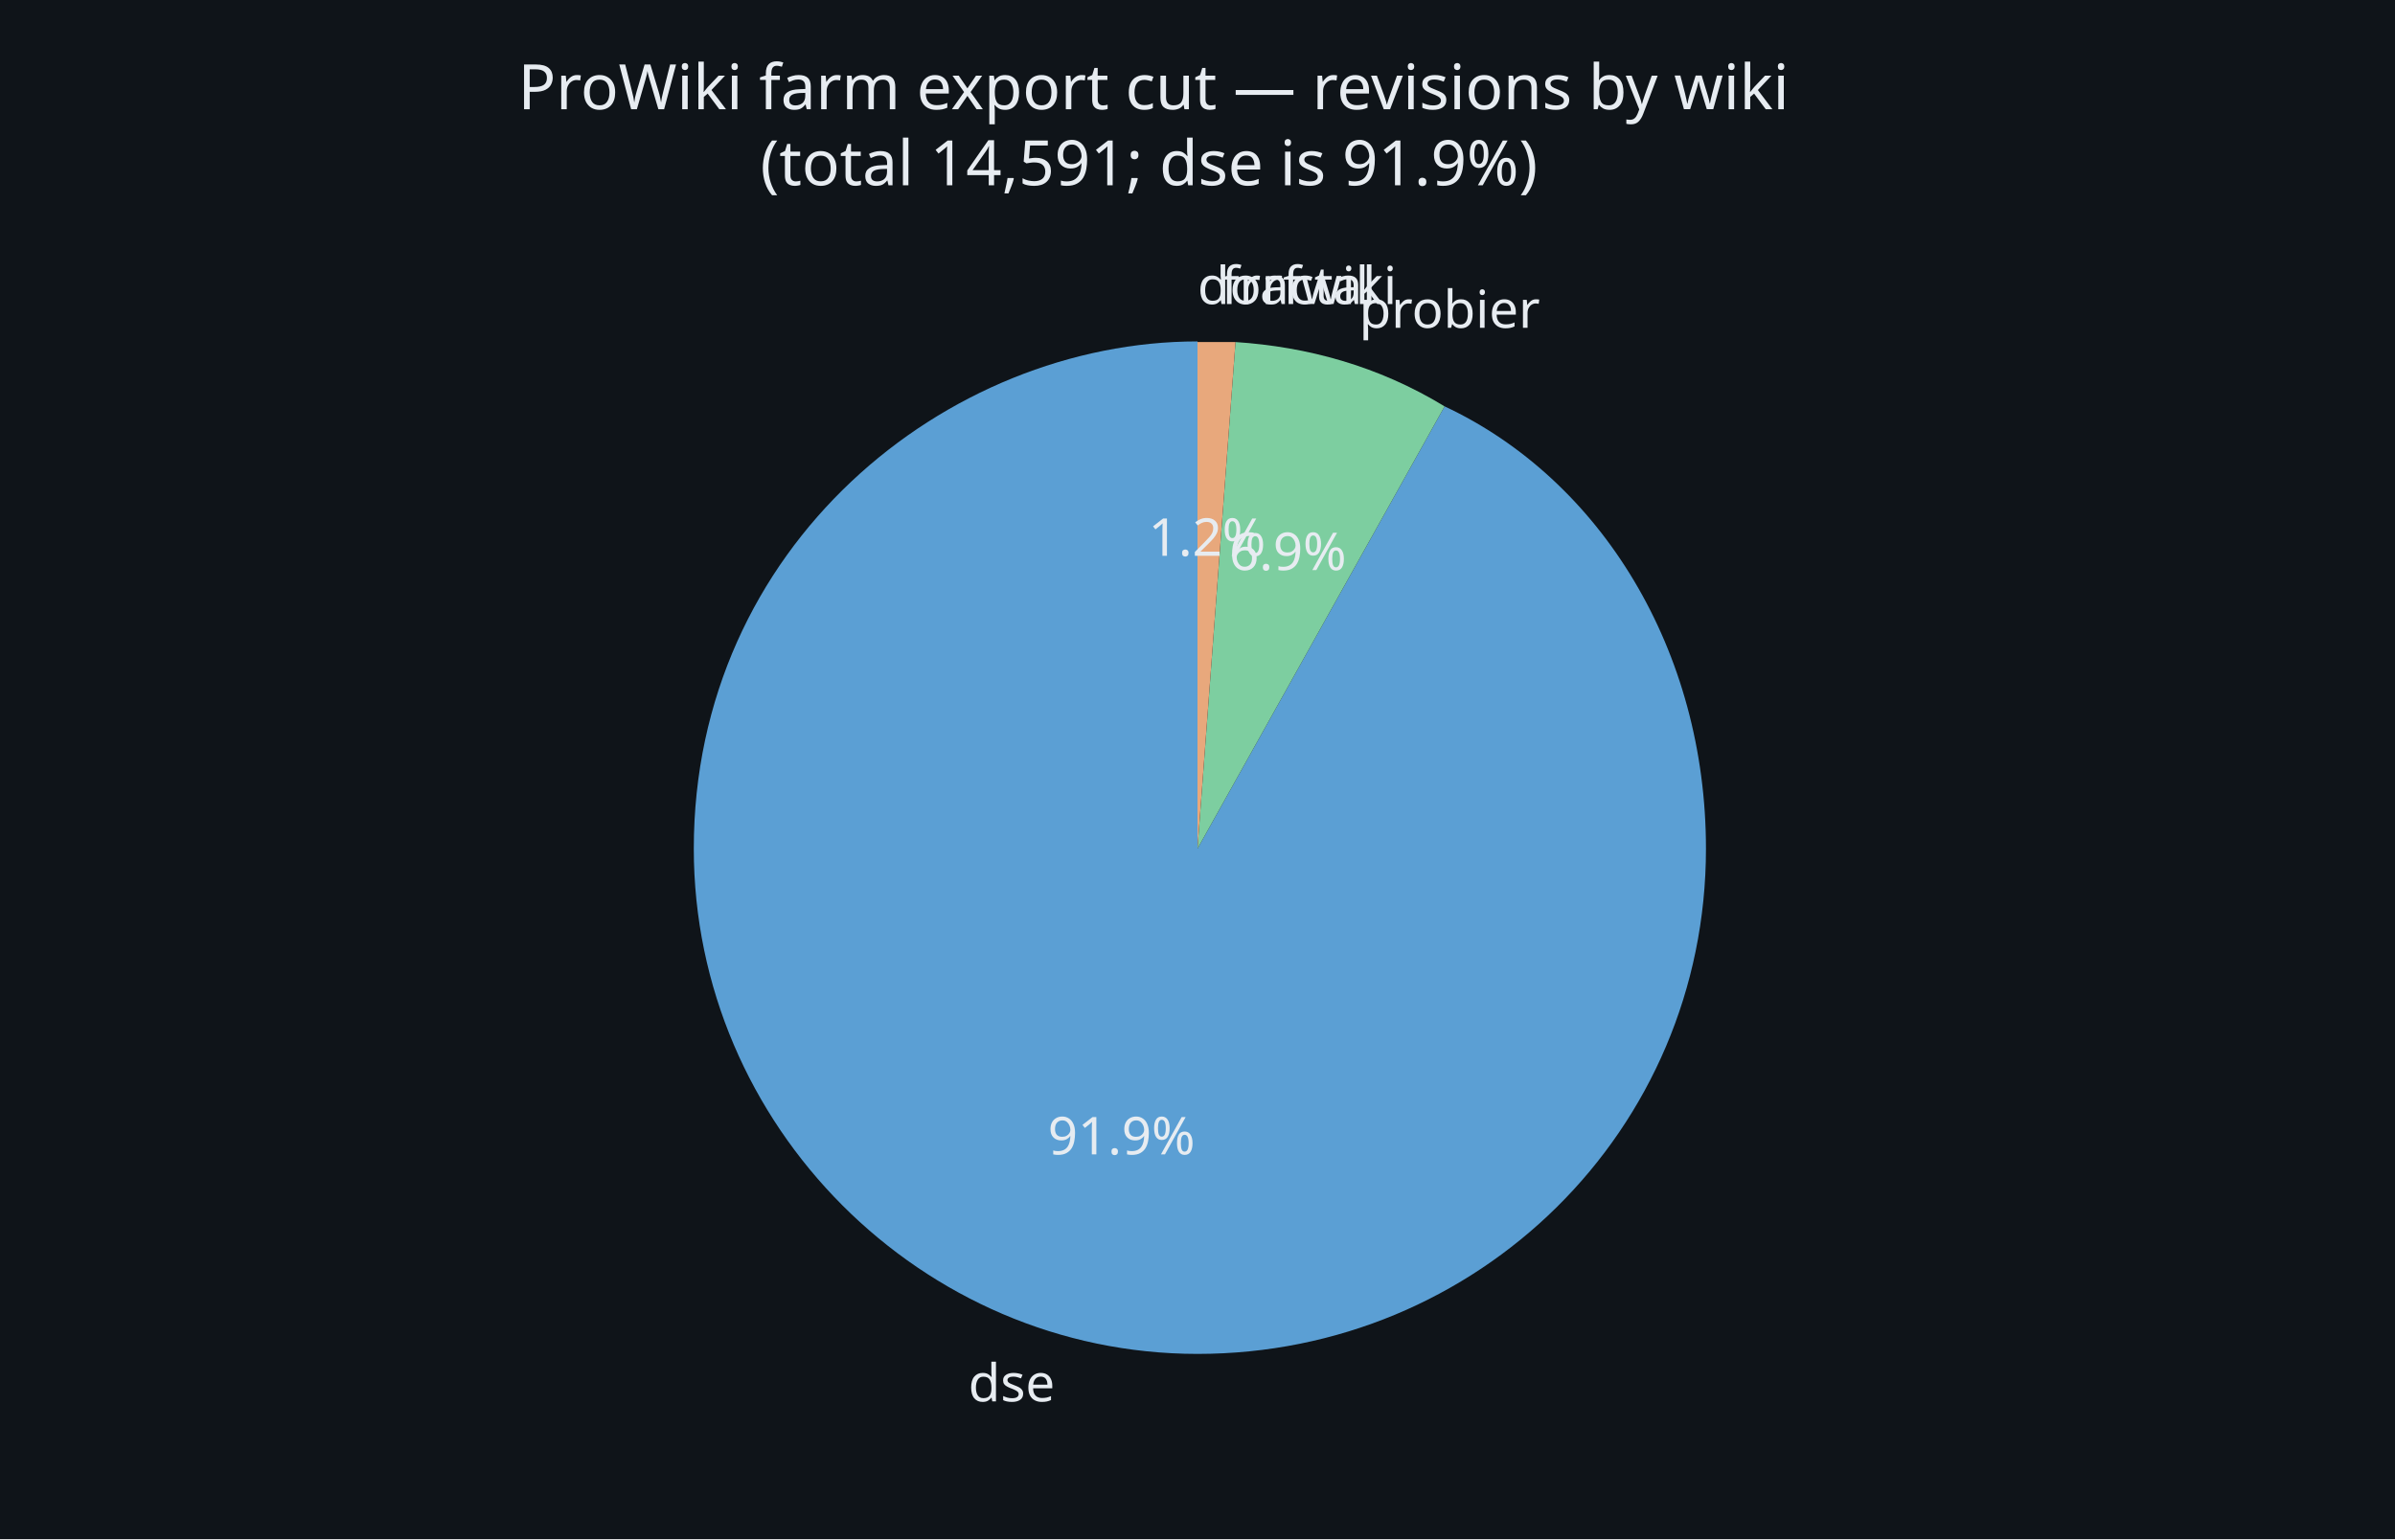
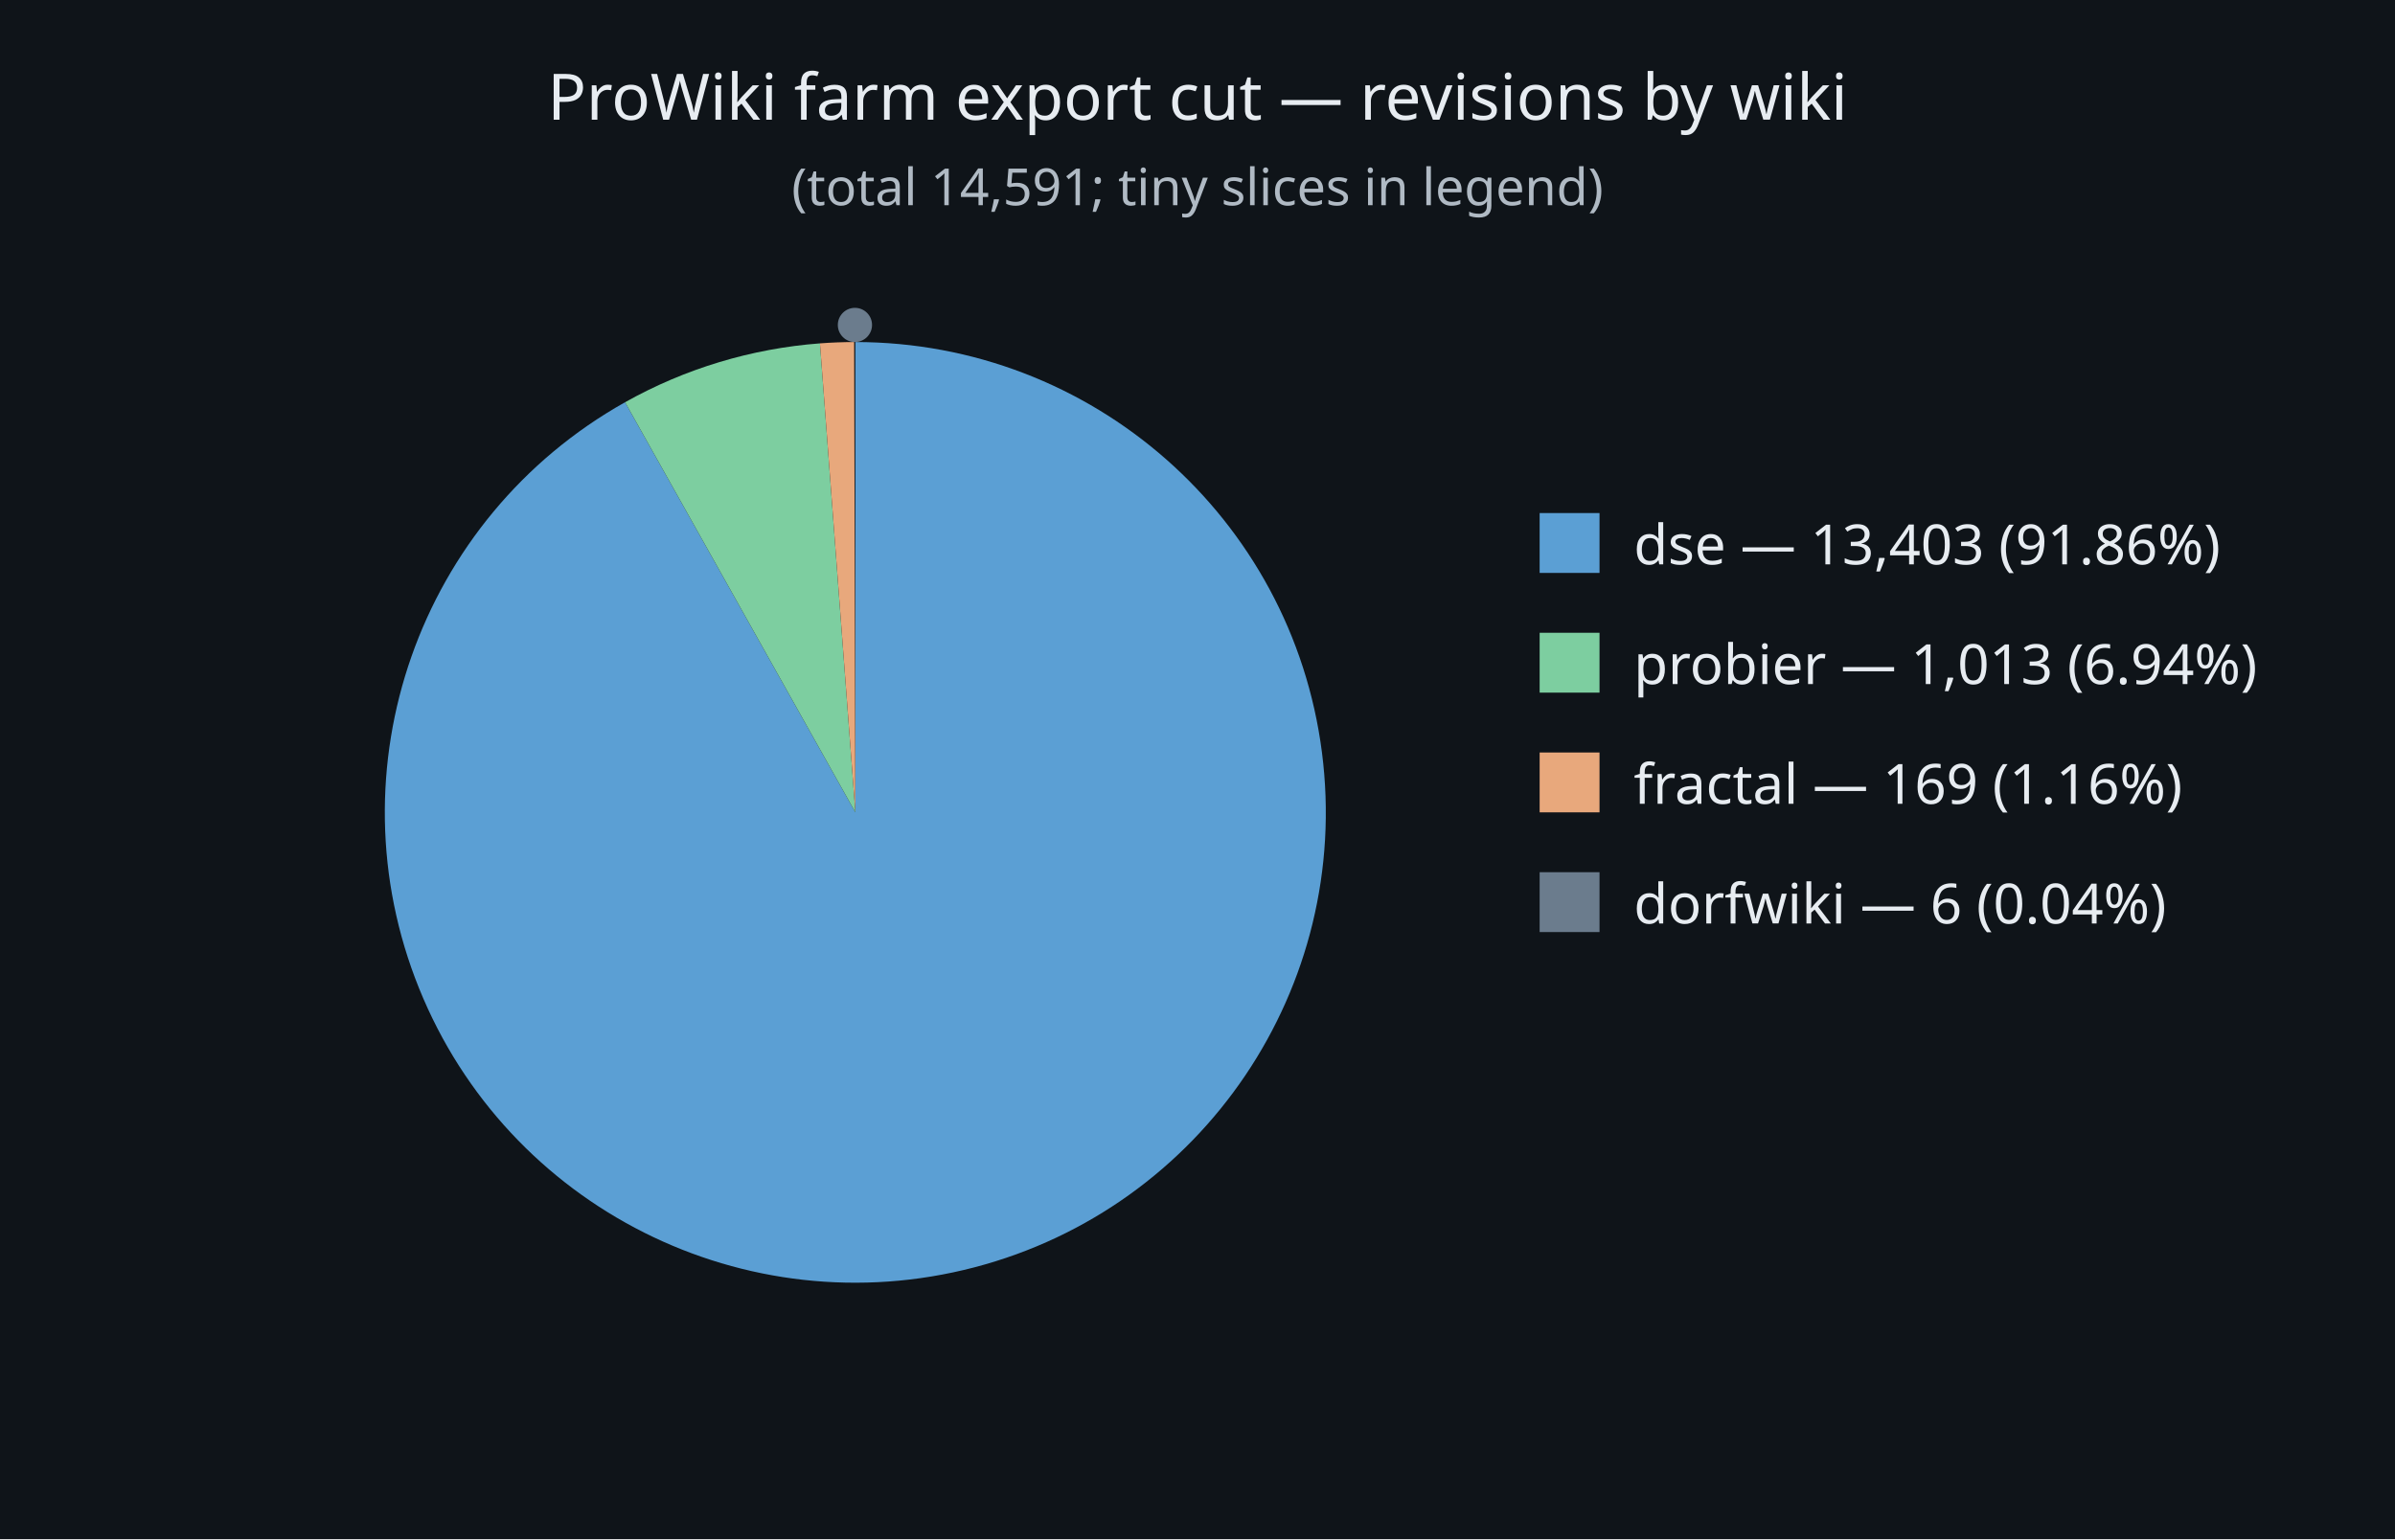
- <svg xmlns="http://www.w3.org/2000/svg" width="504pt" height="324pt" viewBox="0 0 504 324" version="1.1">
-   <rect width="504" height="324" fill="#0f1419" />
-   <g font-family="sans-serif" fill="#e7ecf1">
-     <path d="M252 178.647 L252 71.869 C199 71.869 146 115 146 178.647 C146 237 194 285 252 285 C311 285 359 238 359 178.647 C359 137 337 101 304 85.54 L252 178.647Z" fill="#5b9fd4" />
-     <path d="M252 178.647 L304 85.54 C290 77 275 73 260 72 L252 178.647Z" fill="#7dcea0" />
-     <path d="M252 178.647 L260 72 C257 72 255 72 252 72Z" fill="#e8a87c" />
-     <path d="M252 178.647 L252 72 L252 178.647Z" fill="#6b7c8d" />
-     <text x="222" y="295" text-anchor="end" font-size="11">dse</text>
-     <text x="286" y="69" font-size="11">probier</text>
-     <text x="257" y="64" font-size="11">fractal</text>
-     <text x="252" y="64" font-size="11">dorfwiki</text>
-     <text x="236" y="243" text-anchor="middle" font-size="11">91.9%</text>
-     <text x="271" y="120" text-anchor="middle" font-size="11">6.9%</text>
-     <text x="254" y="117" text-anchor="middle" font-size="11">1.2%</text>
-     <text x="109" y="23" font-size="13.2">ProWiki farm export cut — revisions by wiki</text>
-     <text x="160" y="39" font-size="13.2">(total 14,591; dse is 91.9%)</text>
+ <svg xmlns="http://www.w3.org/2000/svg" width="560" height="360" viewBox="0 0 560 360">
+   <rect width="560" height="360" fill="#0f1419" />
+   <g font-family="sans-serif">
+     <text x="280.0" y="28" text-anchor="middle" font-size="15" fill="#e7ecf1">ProWiki farm export cut — revisions by wiki</text>
+     <text x="280.0" y="48" text-anchor="middle" font-size="12" fill="#b0bac4">(total 14,591; tiny slices in legend)</text>
+     <path d="M200 190 L200.00 80.00 A110 110 0 1 1 146.15 94.08 Z" fill="#5b9fd4" />
+     <path d="M200 190 L146.15 94.08 A110 110 0 0 1 191.72 80.31 Z" fill="#7dcea0" />
+     <path d="M200 190 L191.72 80.31 A110 110 0 0 1 199.72 80.00 Z" fill="#e8a87c" />
+     <circle cx="199.9" cy="76.0" r="4" fill="#6b7c8d" />
+     <rect x="360" y="120" width="14" height="14" fill="#5b9fd4" />
+     <text x="382" y="132" font-size="13" fill="#e7ecf1">dse — 13,403 (91.86%)</text>
+     <rect x="360" y="148" width="14" height="14" fill="#7dcea0" />
+     <text x="382" y="160" font-size="13" fill="#e7ecf1">probier — 1,013 (6.94%)</text>
+     <rect x="360" y="176" width="14" height="14" fill="#e8a87c" />
+     <text x="382" y="188" font-size="13" fill="#e7ecf1">fractal — 169 (1.16%)</text>
+     <rect x="360" y="204" width="14" height="14" fill="#6b7c8d" />
+     <text x="382" y="216" font-size="13" fill="#e7ecf1">dorfwiki — 6 (0.04%)</text>
  </g>
</svg>
